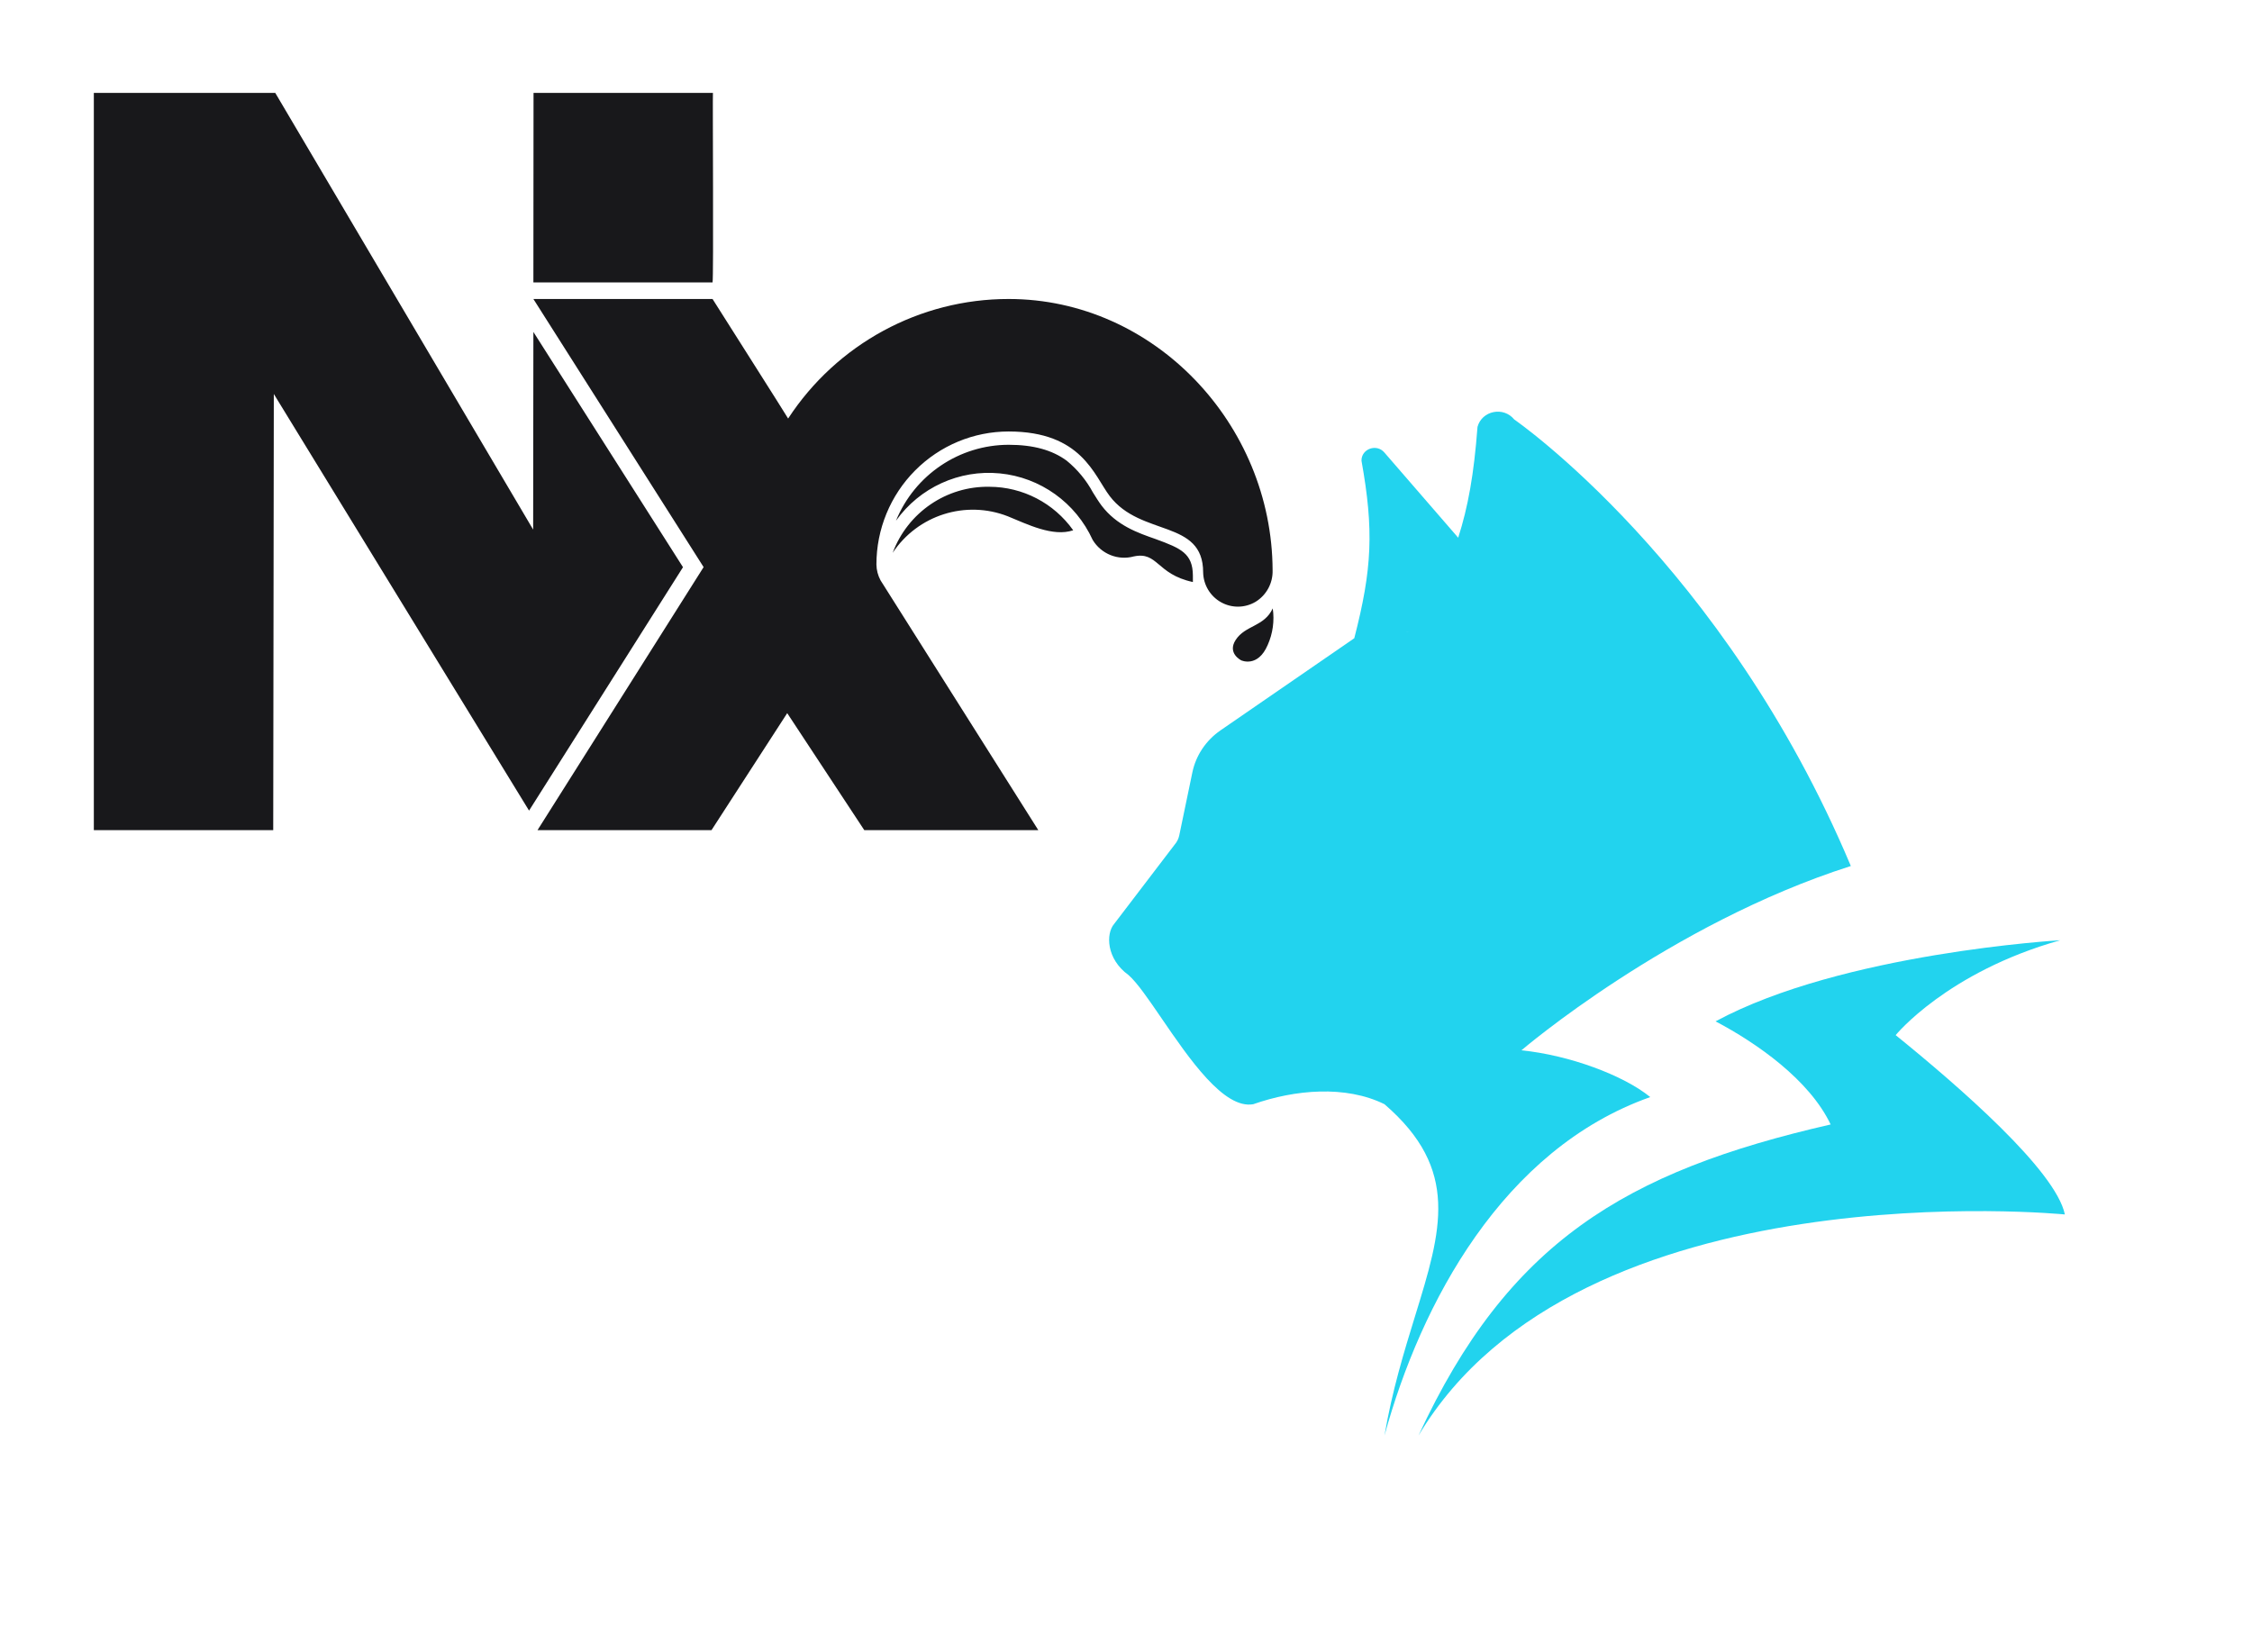
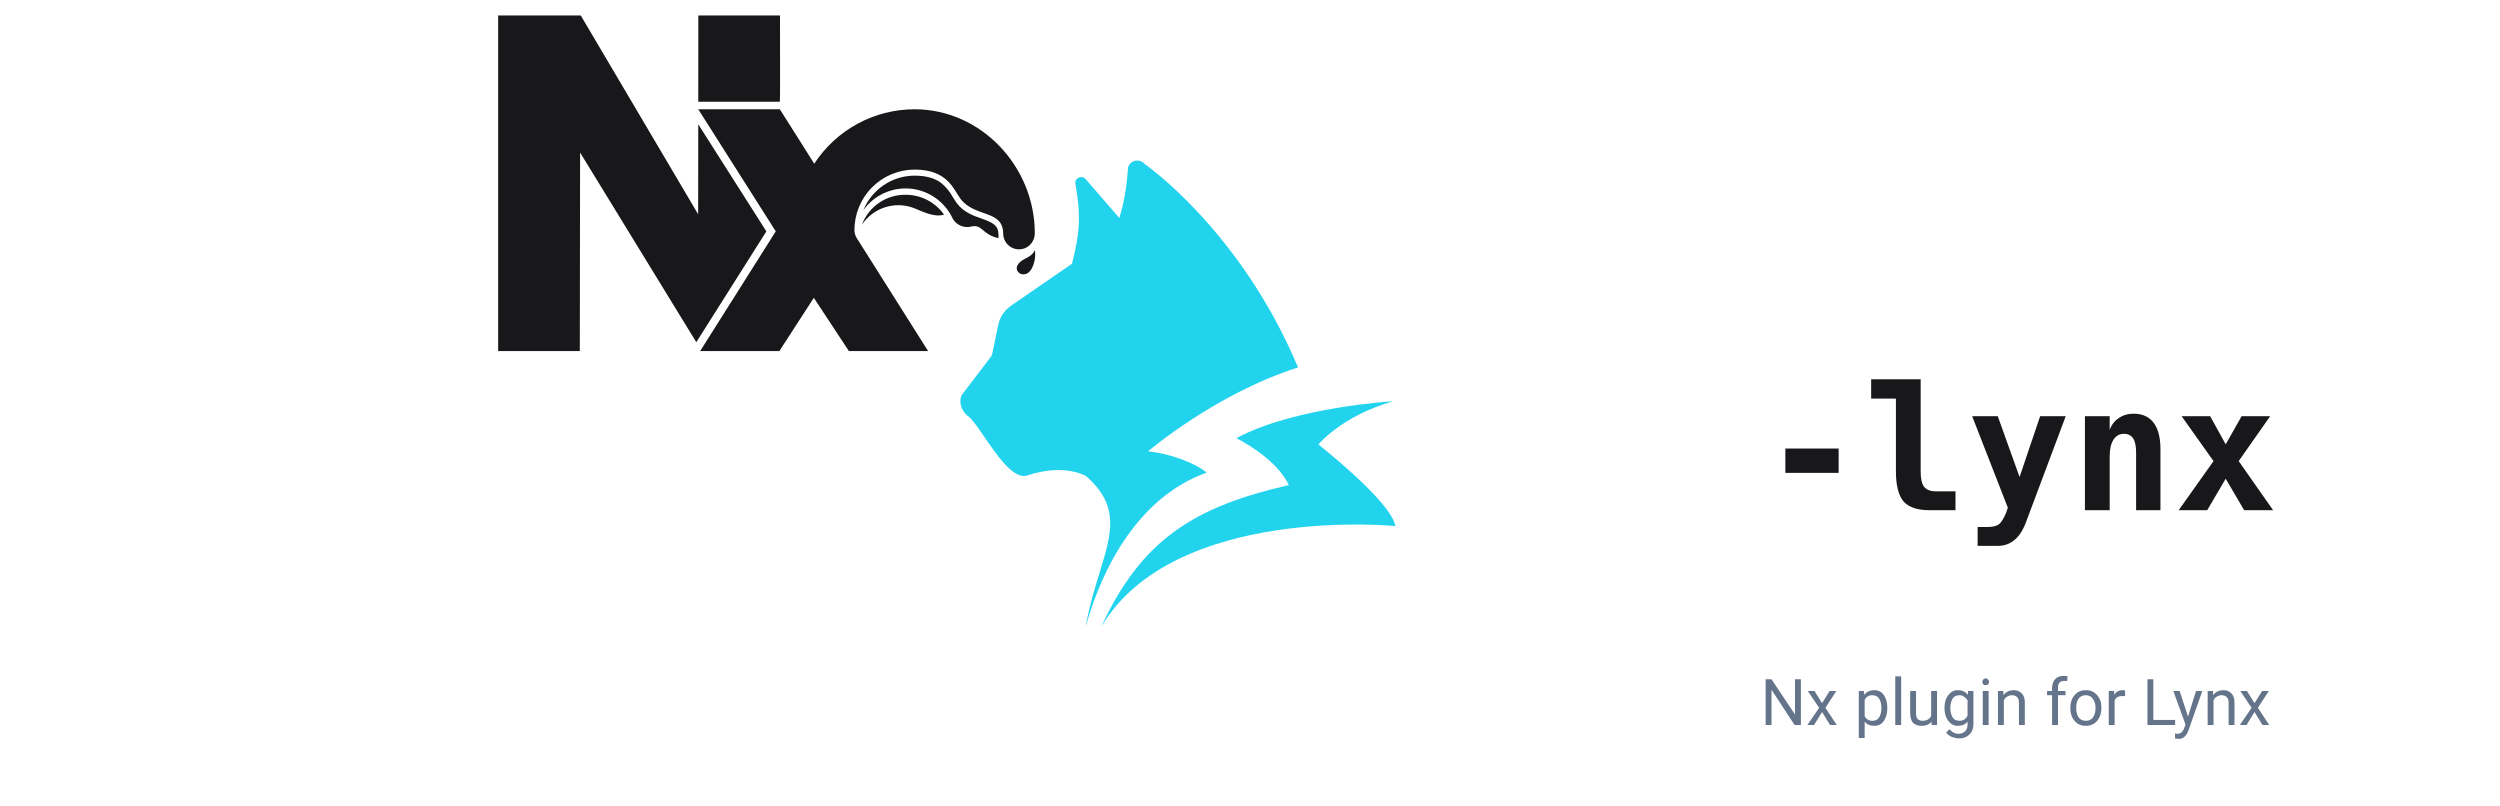
- <svg xmlns="http://www.w3.org/2000/svg" width="600" height="440" viewBox="-1 -1 37 28" role="img" aria-label="nx-lynx logo">
+ <svg xmlns="http://www.w3.org/2000/svg" width="900" height="290" viewBox="0 0 56 30" role="img" aria-label="nx-lynx logo">
  <g fill="#18181B">
    <path d="M 19.978 16.084 L 14.758 24.338 L 6.103 10.21 L 6.083 25 L 0 25 L 0 0 L 6.152 0 L 14.897 14.809 L 14.905 8.106 Z M 20.98 6.426 C 21.02 6.346 20.98 0.082 20.993 0 L 14.91 0 C 14.913 0.099 14.902 6.33 14.905 6.426 Z M 30.37 13.357 C 28.915 13.329 27.6 14.226 27.088 15.596 C 27.94 14.314 29.564 13.799 30.993 14.358 C 31.653 14.627 32.521 15.065 33.21 14.832 C 32.555 13.909 31.497 13.36 30.37 13.357 Z M 36.02 15.135 C 35.395 14.918 34.686 14.671 34.171 13.994 C 34.071 13.86 33.978 13.709 33.878 13.549 C 33.655 13.136 33.353 12.77 32.99 12.473 C 32.5 12.111 31.856 11.933 31.023 11.933 C 29.348 11.934 27.838 12.951 27.2 14.508 C 28.005 13.38 29.347 12.769 30.721 12.903 C 32.095 13.037 33.295 13.896 33.87 15.159 C 34.159 15.636 34.727 15.865 35.263 15.719 C 36.085 15.543 36.03 16.322 37.268 16.587 L 37.268 16.364 C 37.263 15.617 36.858 15.442 36.018 15.135 Z M 39.393 17.258 C 39.763 17.032 39.984 16.623 39.971 16.188 C 39.955 11.231 35.955 6.989 31.021 6.989 C 28.009 6.987 25.198 8.511 23.543 11.043 C 23.527 11 21.007 7.036 20.98 6.989 L 14.905 6.989 L 20.677 16.081 L 15.045 25 L 20.945 25 L 23.512 21.033 L 26.125 25 L 32.026 25 L 26.677 16.53 C 26.588 16.365 26.54 16.181 26.537 15.994 C 26.536 14.797 27.008 13.65 27.849 12.804 C 28.69 11.958 29.83 11.482 31.02 11.482 L 31.021 11.482 C 33.501 11.482 33.915 12.974 34.45 13.675 C 35.506 15.06 37.616 14.453 37.616 16.259 C 37.624 16.68 37.854 17.066 38.22 17.271 C 38.585 17.477 39.032 17.472 39.393 17.258 Z M 39.976 17.481 C 39.688 18.105 39.043 18.048 38.718 18.552 C 38.425 19.007 38.908 19.243 38.908 19.243 C 38.908 19.243 39.47 19.504 39.805 18.721 C 39.978 18.334 40.038 17.903 39.976 17.481 Z" transform="translate(0 0.575) scale(0.5)" />
  </g>
  <g fill="#22D3EE" transform="translate(17.3, 6.6) scale(0.62) translate(-1, -1)">
    <path fill-rule="evenodd" clip-rule="evenodd" d="M7.565 6.196L3.906 8.716C3.509 8.99 3.233 9.402 3.137 9.867L2.779 11.588C2.76 11.679 2.718 11.764 2.657 11.835L0.996 14.012C0.773 14.272 0.778 14.963 1.39 15.406C1.625 15.61 1.939 16.069 2.296 16.591C3.052 17.696 4.002 19.084 4.803 18.939C5.937 18.541 7.325 18.413 8.391 18.939C10.463 20.728 9.954 22.378 9.225 24.742C8.932 25.694 8.602 26.761 8.391 28C9.386 24.378 11.624 20.171 15.659 18.744C14.932 18.15 13.449 17.598 12.136 17.465C12.136 17.465 16.169 14.012 21.144 12.425C17.671 4.162 11.939 0.213 11.939 0.213C11.646 -0.148 11.057 -0.03 10.935 0.415C10.837 1.721 10.675 2.609 10.407 3.447L8.391 1.12C8.181 0.866 7.76 1.013 7.762 1.339C8.103 3.237 8.055 4.302 7.565 6.196ZM8.985 6.022L8.997 6.022C9.023 6.02 9.049 6.017 9.074 6.012L8.985 6.022Z" />
    <path d="M20.592 19.493C14.964 20.781 11.767 22.72 9.322 28C13.711 20.637 26.997 21.954 26.997 21.954C26.748 20.751 24.107 18.457 22.37 17.05C22.37 17.05 23.771 15.327 26.87 14.455C26.87 14.455 20.913 14.8 17.445 16.673C18.568 17.266 20.007 18.266 20.592 19.493Z" />
  </g>
+   <text x="47" y="19" font-family="ui-monospace, 'SF Mono', Menlo, Consolas, monospace" font-size="6.4" font-weight="700" fill="#18181B">-lynx</text>
+   <text x="47" y="27" font-family="-apple-system, 'Segoe UI', Roboto, Helvetica, Arial, sans-serif" font-size="2.4" fill="#64748b">Nx plugin for Lynx</text>
</svg>
